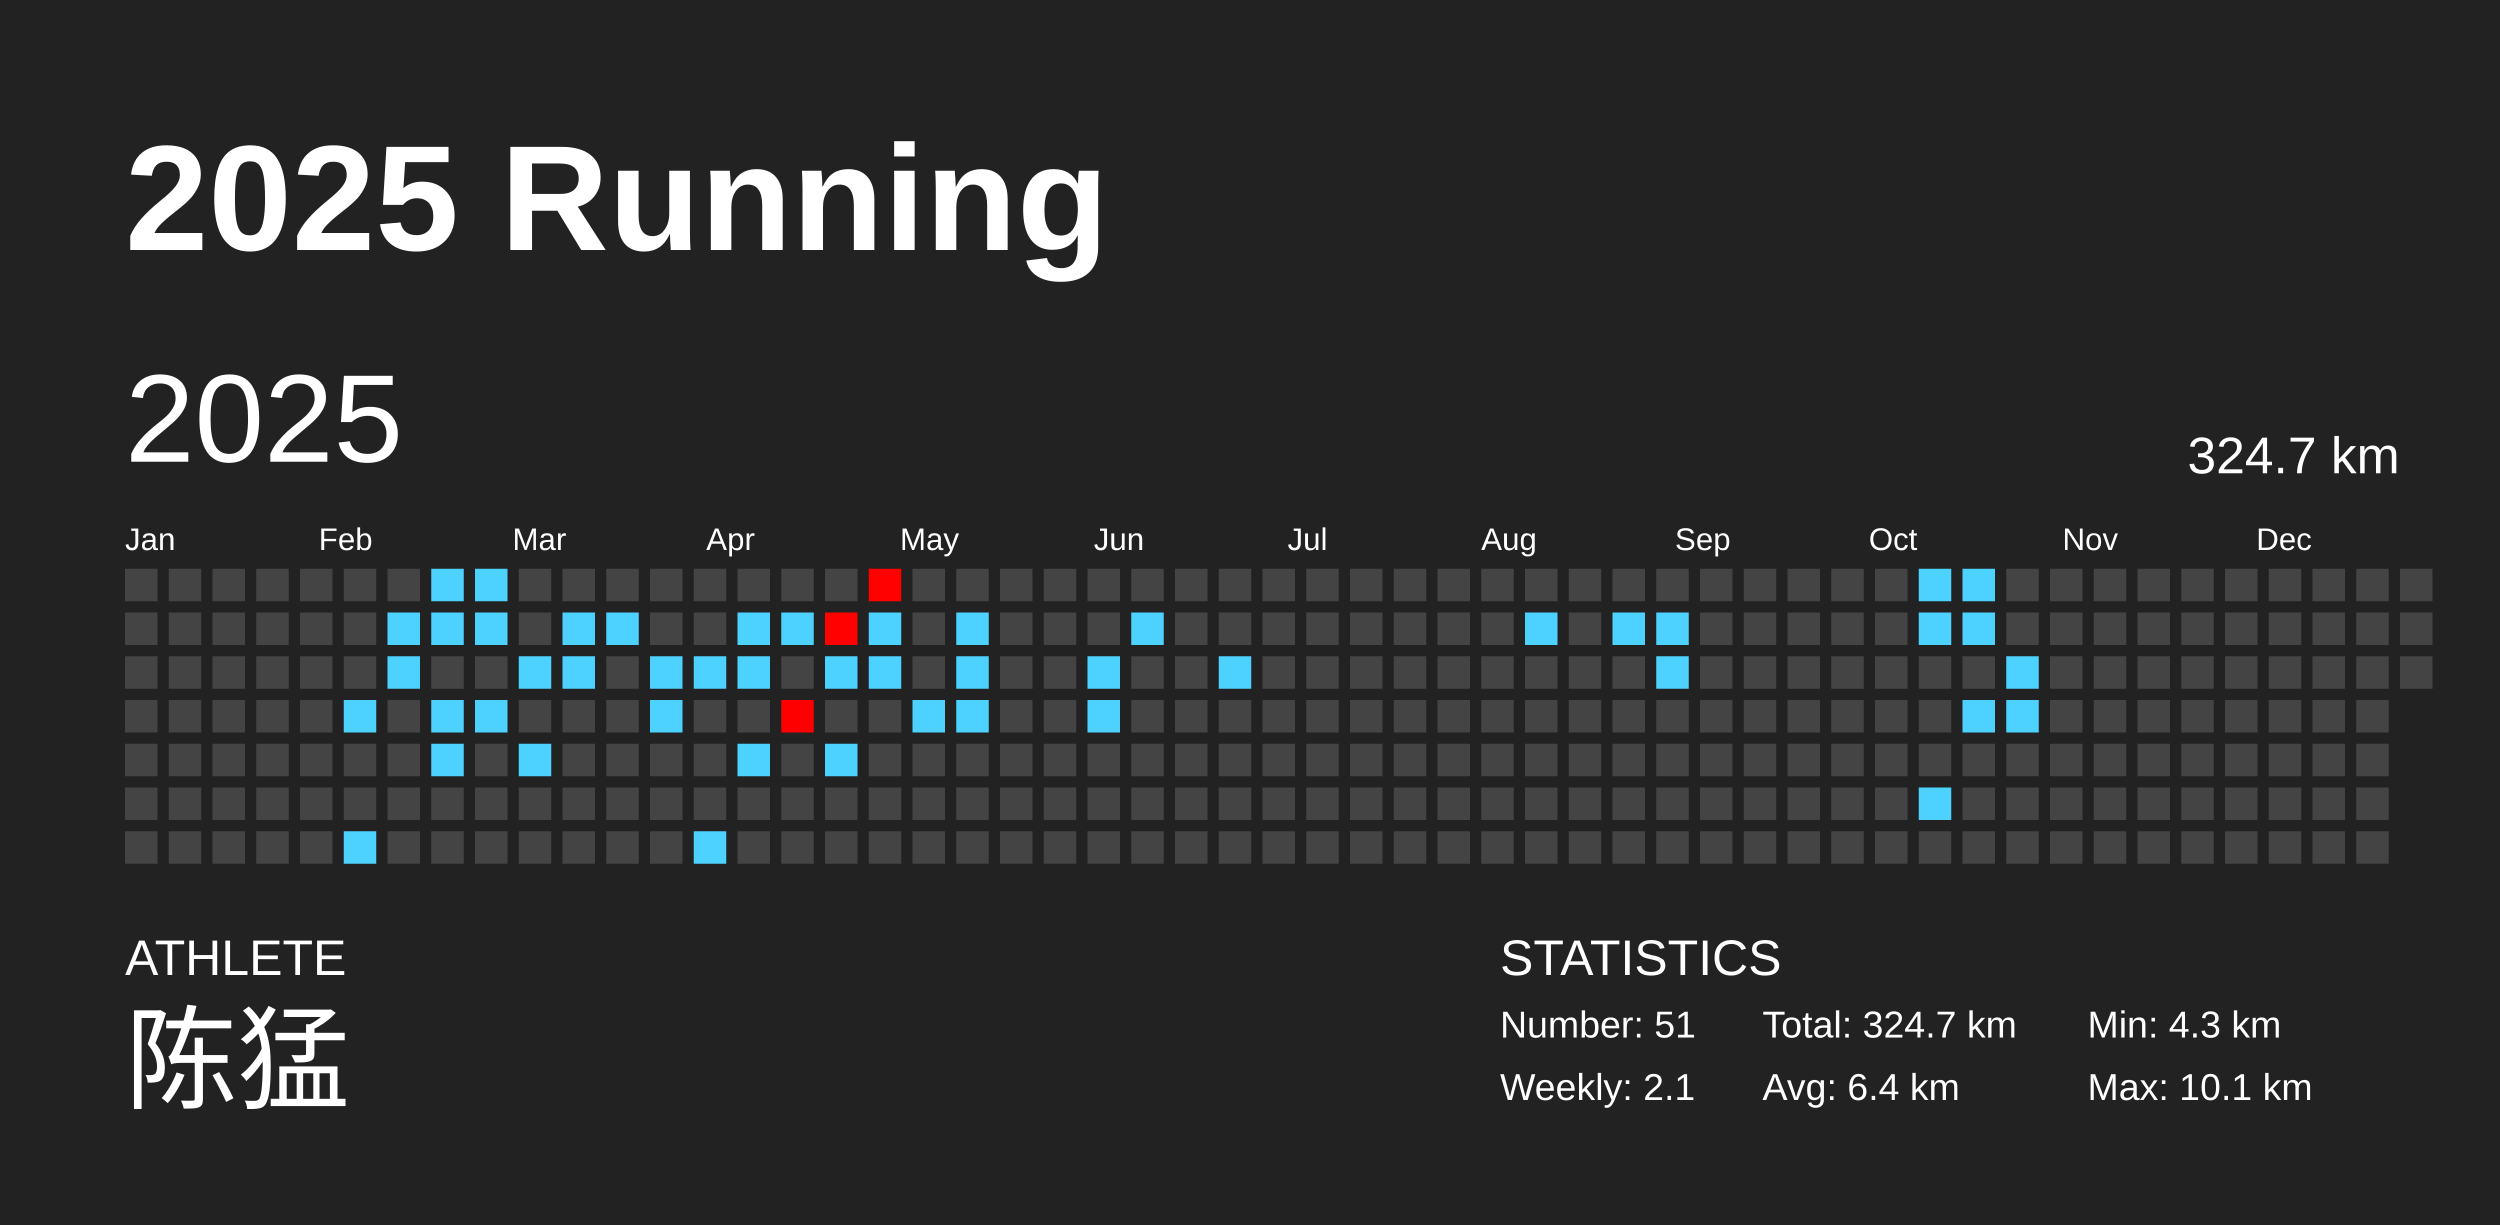
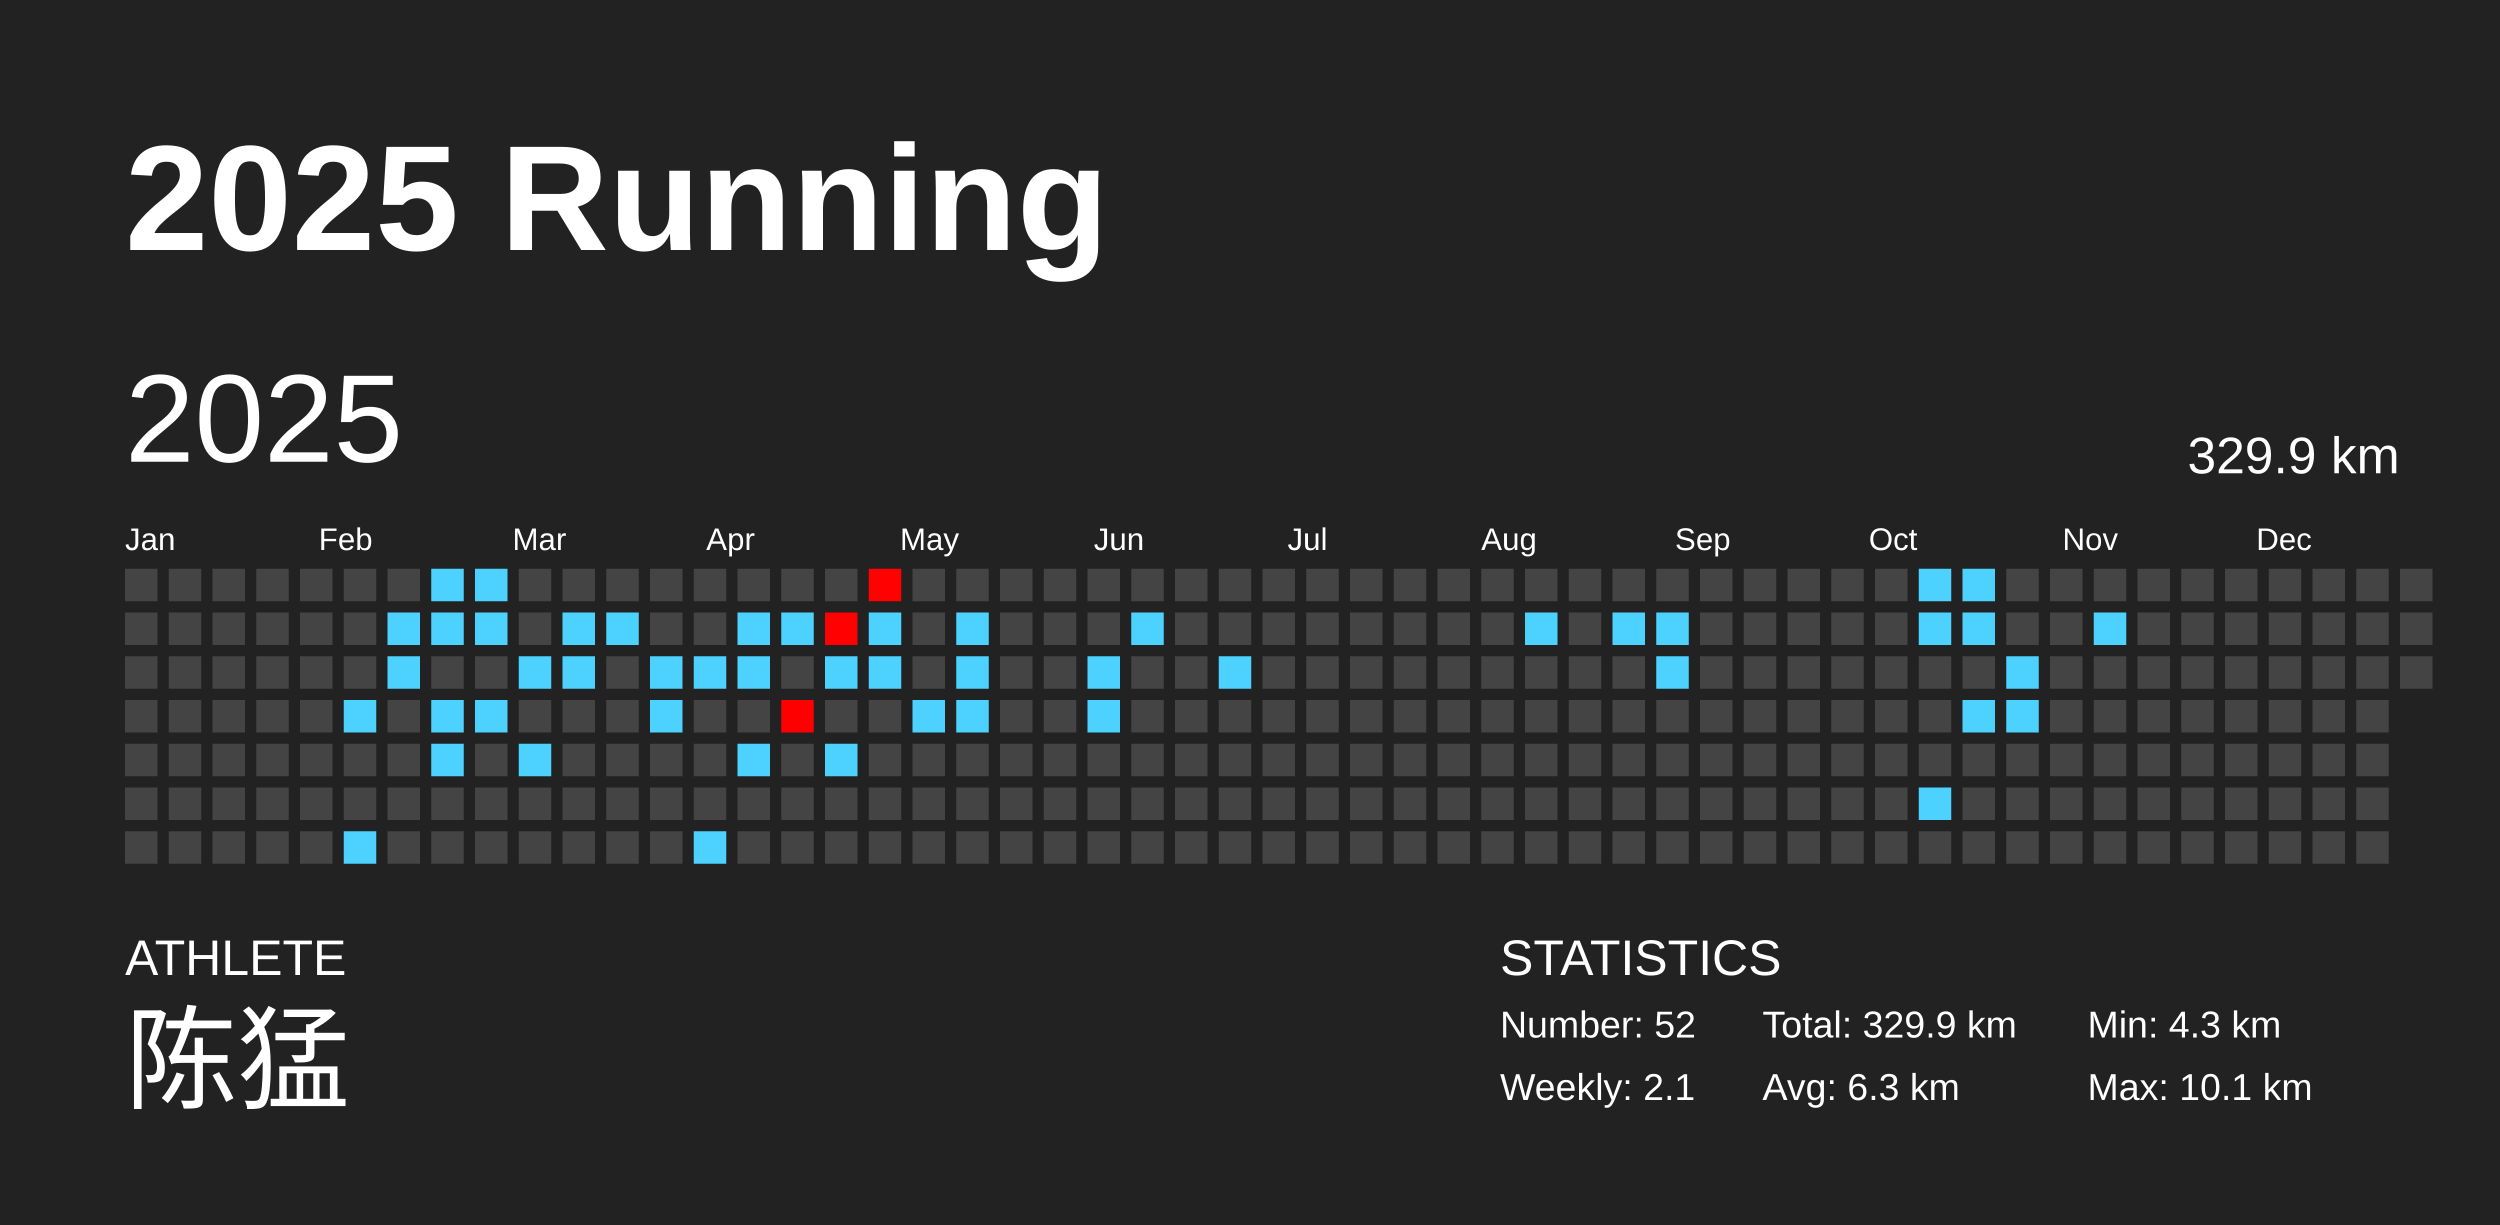
<svg xmlns="http://www.w3.org/2000/svg" baseProfile="full" height="98mm" version="1.1" viewBox="0,0,200,98" width="200mm">
  <defs />
  <rect fill="#222222" height="98" width="200" x="0" y="0" />
  <text fill="#FFFFFF" style="font-size:12px; font-family:Arial; font-weight:bold;" x="10" y="20">2025 Running</text>
  <text fill="#FFFFFF" style="font-size:4px; font-family:Arial" x="10" y="78">ATHLETE</text>
  <text fill="#FFFFFF" style="font-size:9px; font-family:Arial" x="10" y="88">陈猛</text>
  <text fill="#FFFFFF" style="font-size:4px; font-family:Arial" x="120" y="78">STATISTICS</text>
-   <text fill="#FFFFFF" style="font-size:3px; font-family:Arial" x="120" y="83">Number: 51</text>
+   <text fill="#FFFFFF" style="font-size:3px; font-family:Arial" x="120" y="83">Number: 52</text>
  <text fill="#FFFFFF" style="font-size:3px; font-family:Arial" x="120" y="88">Weekly: 2.1</text>
-   <text fill="#FFFFFF" style="font-size:3px; font-family:Arial" x="141" y="83">Total: 324.7 km</text>
-   <text fill="#FFFFFF" style="font-size:3px; font-family:Arial" x="141" y="88">Avg: 6.4 km</text>
+   <text fill="#FFFFFF" style="font-size:3px; font-family:Arial" x="141" y="83">Total: 329.9 km</text>
+   <text fill="#FFFFFF" style="font-size:3px; font-family:Arial" x="141" y="88">Avg: 6.3 km</text>
  <text fill="#FFFFFF" style="font-size:3px; font-family:Arial" x="167" y="83">Min: 4.3 km</text>
  <text fill="#FFFFFF" style="font-size:3px; font-family:Arial" x="167" y="88">Max: 10.1 km</text>
  <text dominant-baseline="hanging" fill="#FFFFFF" style="font-size:10.0px; font-family:Arial;" x="10" y="30">2025</text>
-   <text dominant-baseline="hanging" fill="#FFFFFF" style="font-size:4.125px; font-family:Arial;" x="175" y="35">324.7 km</text>
+   <text dominant-baseline="hanging" fill="#FFFFFF" style="font-size:4.125px; font-family:Arial;" x="175" y="35">329.9 km</text>
  <text fill="#FFFFFF" style="font-size:2.5px; font-family:Arial" x="10.0" y="44">Jan</text>
  <text fill="#FFFFFF" style="font-size:2.5px; font-family:Arial" x="25.5" y="44">Feb</text>
  <text fill="#FFFFFF" style="font-size:2.5px; font-family:Arial" x="41.0" y="44">Mar</text>
  <text fill="#FFFFFF" style="font-size:2.5px; font-family:Arial" x="56.5" y="44">Apr</text>
  <text fill="#FFFFFF" style="font-size:2.5px; font-family:Arial" x="72.0" y="44">May</text>
  <text fill="#FFFFFF" style="font-size:2.5px; font-family:Arial" x="87.5" y="44">Jun</text>
  <text fill="#FFFFFF" style="font-size:2.5px; font-family:Arial" x="103.0" y="44">Jul</text>
  <text fill="#FFFFFF" style="font-size:2.5px; font-family:Arial" x="118.5" y="44">Aug</text>
  <text fill="#FFFFFF" style="font-size:2.5px; font-family:Arial" x="134.0" y="44">Sep</text>
  <text fill="#FFFFFF" style="font-size:2.5px; font-family:Arial" x="149.5" y="44">Oct</text>
  <text fill="#FFFFFF" style="font-size:2.5px; font-family:Arial" x="165.0" y="44">Nov</text>
  <text fill="#FFFFFF" style="font-size:2.5px; font-family:Arial" x="180.5" y="44">Dec</text>
  <rect fill="#444444" height="2.6" width="2.6" x="10.0" y="45.5" />
  <rect fill="#444444" height="2.6" width="2.6" x="10.0" y="49.0" />
  <rect fill="#444444" height="2.6" width="2.6" x="10.0" y="52.5" />
  <rect fill="#444444" height="2.6" width="2.6" x="10.0" y="56.0" />
  <rect fill="#444444" height="2.6" width="2.6" x="10.0" y="59.5" />
  <rect fill="#444444" height="2.6" width="2.6" x="10.0" y="63.0" />
  <rect fill="#444444" height="2.6" width="2.6" x="10.0" y="66.5" />
  <rect fill="#444444" height="2.6" width="2.6" x="13.5" y="45.5" />
  <rect fill="#444444" height="2.6" width="2.6" x="13.5" y="49.0" />
  <rect fill="#444444" height="2.6" width="2.6" x="13.5" y="52.5" />
  <rect fill="#444444" height="2.6" width="2.6" x="13.5" y="56.0" />
  <rect fill="#444444" height="2.6" width="2.6" x="13.5" y="59.5" />
  <rect fill="#444444" height="2.6" width="2.6" x="13.5" y="63.0" />
  <rect fill="#444444" height="2.6" width="2.6" x="13.5" y="66.5" />
  <rect fill="#444444" height="2.6" width="2.6" x="17.0" y="45.5" />
  <rect fill="#444444" height="2.6" width="2.6" x="17.0" y="49.0" />
  <rect fill="#444444" height="2.6" width="2.6" x="17.0" y="52.5" />
  <rect fill="#444444" height="2.6" width="2.6" x="17.0" y="56.0" />
  <rect fill="#444444" height="2.6" width="2.6" x="17.0" y="59.5" />
  <rect fill="#444444" height="2.6" width="2.6" x="17.0" y="63.0" />
  <rect fill="#444444" height="2.6" width="2.6" x="17.0" y="66.5" />
  <rect fill="#444444" height="2.6" width="2.6" x="20.5" y="45.5" />
  <rect fill="#444444" height="2.6" width="2.6" x="20.5" y="49.0" />
  <rect fill="#444444" height="2.6" width="2.6" x="20.5" y="52.5" />
  <rect fill="#444444" height="2.6" width="2.6" x="20.5" y="56.0" />
  <rect fill="#444444" height="2.6" width="2.6" x="20.5" y="59.5" />
  <rect fill="#444444" height="2.6" width="2.6" x="20.5" y="63.0" />
  <rect fill="#444444" height="2.6" width="2.6" x="20.5" y="66.5" />
  <rect fill="#444444" height="2.6" width="2.6" x="24.0" y="45.5" />
  <rect fill="#444444" height="2.6" width="2.6" x="24.0" y="49.0" />
  <rect fill="#444444" height="2.6" width="2.6" x="24.0" y="52.5" />
  <rect fill="#444444" height="2.6" width="2.6" x="24.0" y="56.0" />
  <rect fill="#444444" height="2.6" width="2.6" x="24.0" y="59.5" />
  <rect fill="#444444" height="2.6" width="2.6" x="24.0" y="63.0" />
  <rect fill="#444444" height="2.6" width="2.6" x="24.0" y="66.5" />
  <rect fill="#444444" height="2.6" width="2.6" x="27.5" y="45.5" />
  <rect fill="#444444" height="2.6" width="2.6" x="27.5" y="49.0" />
  <rect fill="#444444" height="2.6" width="2.6" x="27.5" y="52.5" />
  <rect fill="#4dd2ff" height="2.6" width="2.6" x="27.5" y="56.0" />
  <rect fill="#444444" height="2.6" width="2.6" x="27.5" y="59.5" />
  <rect fill="#444444" height="2.6" width="2.6" x="27.5" y="63.0" />
  <rect fill="#4dd2ff" height="2.6" width="2.6" x="27.5" y="66.5" />
  <rect fill="#444444" height="2.6" width="2.6" x="31.0" y="45.5" />
  <rect fill="#4dd2ff" height="2.6" width="2.6" x="31.0" y="49.0" />
  <rect fill="#4dd2ff" height="2.6" width="2.6" x="31.0" y="52.5" />
  <rect fill="#444444" height="2.6" width="2.6" x="31.0" y="56.0" />
  <rect fill="#444444" height="2.6" width="2.6" x="31.0" y="59.5" />
  <rect fill="#444444" height="2.6" width="2.6" x="31.0" y="63.0" />
  <rect fill="#444444" height="2.6" width="2.6" x="31.0" y="66.5" />
  <rect fill="#4dd2ff" height="2.6" width="2.6" x="34.5" y="45.5" />
  <rect fill="#4dd2ff" height="2.6" width="2.6" x="34.5" y="49.0" />
  <rect fill="#444444" height="2.6" width="2.6" x="34.5" y="52.5" />
  <rect fill="#4dd2ff" height="2.6" width="2.6" x="34.5" y="56.0" />
  <rect fill="#4dd2ff" height="2.6" width="2.6" x="34.5" y="59.5" />
  <rect fill="#444444" height="2.6" width="2.6" x="34.5" y="63.0" />
  <rect fill="#444444" height="2.6" width="2.6" x="34.5" y="66.5" />
  <rect fill="#4dd2ff" height="2.6" width="2.6" x="38.0" y="45.5" />
  <rect fill="#4dd2ff" height="2.6" width="2.6" x="38.0" y="49.0" />
  <rect fill="#444444" height="2.6" width="2.6" x="38.0" y="52.5" />
  <rect fill="#4dd2ff" height="2.6" width="2.6" x="38.0" y="56.0" />
  <rect fill="#444444" height="2.6" width="2.6" x="38.0" y="59.5" />
  <rect fill="#444444" height="2.6" width="2.6" x="38.0" y="63.0" />
  <rect fill="#444444" height="2.6" width="2.6" x="38.0" y="66.5" />
  <rect fill="#444444" height="2.6" width="2.6" x="41.5" y="45.5" />
  <rect fill="#444444" height="2.6" width="2.6" x="41.5" y="49.0" />
  <rect fill="#4dd2ff" height="2.6" width="2.6" x="41.5" y="52.5" />
  <rect fill="#444444" height="2.6" width="2.6" x="41.5" y="56.0" />
  <rect fill="#4dd2ff" height="2.6" width="2.6" x="41.5" y="59.5" />
  <rect fill="#444444" height="2.6" width="2.6" x="41.5" y="63.0" />
  <rect fill="#444444" height="2.6" width="2.6" x="41.5" y="66.5" />
  <rect fill="#444444" height="2.6" width="2.6" x="45.0" y="45.5" />
  <rect fill="#4dd2ff" height="2.6" width="2.6" x="45.0" y="49.0" />
  <rect fill="#4dd2ff" height="2.6" width="2.6" x="45.0" y="52.5" />
  <rect fill="#444444" height="2.6" width="2.6" x="45.0" y="56.0" />
  <rect fill="#444444" height="2.6" width="2.6" x="45.0" y="59.5" />
  <rect fill="#444444" height="2.6" width="2.6" x="45.0" y="63.0" />
  <rect fill="#444444" height="2.6" width="2.6" x="45.0" y="66.5" />
  <rect fill="#444444" height="2.6" width="2.6" x="48.5" y="45.5" />
  <rect fill="#4dd2ff" height="2.6" width="2.6" x="48.5" y="49.0" />
  <rect fill="#444444" height="2.6" width="2.6" x="48.5" y="52.5" />
  <rect fill="#444444" height="2.6" width="2.6" x="48.5" y="56.0" />
  <rect fill="#444444" height="2.6" width="2.6" x="48.5" y="59.5" />
  <rect fill="#444444" height="2.6" width="2.6" x="48.5" y="63.0" />
  <rect fill="#444444" height="2.6" width="2.6" x="48.5" y="66.5" />
  <rect fill="#444444" height="2.6" width="2.6" x="52.0" y="45.5" />
  <rect fill="#444444" height="2.6" width="2.6" x="52.0" y="49.0" />
  <rect fill="#4dd2ff" height="2.6" width="2.6" x="52.0" y="52.5" />
  <rect fill="#4dd2ff" height="2.6" width="2.6" x="52.0" y="56.0" />
  <rect fill="#444444" height="2.6" width="2.6" x="52.0" y="59.5" />
  <rect fill="#444444" height="2.6" width="2.6" x="52.0" y="63.0" />
  <rect fill="#444444" height="2.6" width="2.6" x="52.0" y="66.5" />
  <rect fill="#444444" height="2.6" width="2.6" x="55.5" y="45.5" />
  <rect fill="#444444" height="2.6" width="2.6" x="55.5" y="49.0" />
  <rect fill="#4dd2ff" height="2.6" width="2.6" x="55.5" y="52.5" />
  <rect fill="#444444" height="2.6" width="2.6" x="55.5" y="56.0" />
  <rect fill="#444444" height="2.6" width="2.6" x="55.5" y="59.5" />
  <rect fill="#444444" height="2.6" width="2.6" x="55.5" y="63.0" />
  <rect fill="#4dd2ff" height="2.6" width="2.6" x="55.5" y="66.5" />
  <rect fill="#444444" height="2.6" width="2.6" x="59.0" y="45.5" />
  <rect fill="#4dd2ff" height="2.6" width="2.6" x="59.0" y="49.0" />
  <rect fill="#4dd2ff" height="2.6" width="2.6" x="59.0" y="52.5" />
  <rect fill="#444444" height="2.6" width="2.6" x="59.0" y="56.0" />
  <rect fill="#4dd2ff" height="2.6" width="2.6" x="59.0" y="59.5" />
  <rect fill="#444444" height="2.6" width="2.6" x="59.0" y="63.0" />
  <rect fill="#444444" height="2.6" width="2.6" x="59.0" y="66.5" />
  <rect fill="#444444" height="2.6" width="2.6" x="62.5" y="45.5" />
  <rect fill="#4dd2ff" height="2.6" width="2.6" x="62.5" y="49.0" />
  <rect fill="#444444" height="2.6" width="2.6" x="62.5" y="52.5" />
  <rect fill="#ff0000" height="2.6" width="2.6" x="62.5" y="56.0" />
  <rect fill="#444444" height="2.6" width="2.6" x="62.5" y="59.5" />
  <rect fill="#444444" height="2.6" width="2.6" x="62.5" y="63.0" />
  <rect fill="#444444" height="2.6" width="2.6" x="62.5" y="66.5" />
  <rect fill="#444444" height="2.6" width="2.6" x="66.0" y="45.5" />
  <rect fill="#ff0100" height="2.6" width="2.6" x="66.0" y="49.0" />
  <rect fill="#4dd2ff" height="2.6" width="2.6" x="66.0" y="52.5" />
  <rect fill="#444444" height="2.6" width="2.6" x="66.0" y="56.0" />
  <rect fill="#4dd2ff" height="2.6" width="2.6" x="66.0" y="59.5" />
  <rect fill="#444444" height="2.6" width="2.6" x="66.0" y="63.0" />
  <rect fill="#444444" height="2.6" width="2.6" x="66.0" y="66.5" />
  <rect fill="#ff0200" height="2.6" width="2.6" x="69.5" y="45.5" />
  <rect fill="#4dd2ff" height="2.6" width="2.6" x="69.5" y="49.0" />
  <rect fill="#4dd2ff" height="2.6" width="2.6" x="69.5" y="52.5" />
  <rect fill="#444444" height="2.6" width="2.6" x="69.5" y="56.0" />
  <rect fill="#444444" height="2.6" width="2.6" x="69.5" y="59.5" />
  <rect fill="#444444" height="2.6" width="2.6" x="69.5" y="63.0" />
  <rect fill="#444444" height="2.6" width="2.6" x="69.5" y="66.5" />
  <rect fill="#444444" height="2.6" width="2.6" x="73.0" y="45.5" />
  <rect fill="#444444" height="2.6" width="2.6" x="73.0" y="49.0" />
  <rect fill="#444444" height="2.6" width="2.6" x="73.0" y="52.5" />
  <rect fill="#4dd2ff" height="2.6" width="2.6" x="73.0" y="56.0" />
  <rect fill="#444444" height="2.6" width="2.6" x="73.0" y="59.5" />
  <rect fill="#444444" height="2.6" width="2.6" x="73.0" y="63.0" />
  <rect fill="#444444" height="2.6" width="2.6" x="73.0" y="66.5" />
  <rect fill="#444444" height="2.6" width="2.6" x="76.5" y="45.5" />
  <rect fill="#4dd2ff" height="2.6" width="2.6" x="76.5" y="49.0" />
  <rect fill="#4dd2ff" height="2.6" width="2.6" x="76.5" y="52.5" />
  <rect fill="#4dd2ff" height="2.6" width="2.6" x="76.5" y="56.0" />
  <rect fill="#444444" height="2.6" width="2.6" x="76.5" y="59.5" />
  <rect fill="#444444" height="2.6" width="2.6" x="76.5" y="63.0" />
  <rect fill="#444444" height="2.6" width="2.6" x="76.5" y="66.5" />
  <rect fill="#444444" height="2.6" width="2.6" x="80.0" y="45.5" />
  <rect fill="#444444" height="2.6" width="2.6" x="80.0" y="49.0" />
  <rect fill="#444444" height="2.6" width="2.6" x="80.0" y="52.5" />
  <rect fill="#444444" height="2.6" width="2.6" x="80.0" y="56.0" />
  <rect fill="#444444" height="2.6" width="2.6" x="80.0" y="59.5" />
  <rect fill="#444444" height="2.6" width="2.6" x="80.0" y="63.0" />
  <rect fill="#444444" height="2.6" width="2.6" x="80.0" y="66.5" />
  <rect fill="#444444" height="2.6" width="2.6" x="83.5" y="45.5" />
  <rect fill="#444444" height="2.6" width="2.6" x="83.5" y="49.0" />
  <rect fill="#444444" height="2.6" width="2.6" x="83.5" y="52.5" />
  <rect fill="#444444" height="2.6" width="2.6" x="83.5" y="56.0" />
  <rect fill="#444444" height="2.6" width="2.6" x="83.5" y="59.5" />
  <rect fill="#444444" height="2.6" width="2.6" x="83.5" y="63.0" />
  <rect fill="#444444" height="2.6" width="2.6" x="83.5" y="66.5" />
  <rect fill="#444444" height="2.6" width="2.6" x="87.0" y="45.5" />
  <rect fill="#444444" height="2.6" width="2.6" x="87.0" y="49.0" />
  <rect fill="#4dd2ff" height="2.6" width="2.6" x="87.0" y="52.5" />
  <rect fill="#4dd2ff" height="2.6" width="2.6" x="87.0" y="56.0" />
  <rect fill="#444444" height="2.6" width="2.6" x="87.0" y="59.5" />
  <rect fill="#444444" height="2.6" width="2.6" x="87.0" y="63.0" />
  <rect fill="#444444" height="2.6" width="2.6" x="87.0" y="66.5" />
  <rect fill="#444444" height="2.6" width="2.6" x="90.5" y="45.5" />
  <rect fill="#4dd2ff" height="2.6" width="2.6" x="90.5" y="49.0" />
  <rect fill="#444444" height="2.6" width="2.6" x="90.5" y="52.5" />
  <rect fill="#444444" height="2.6" width="2.6" x="90.5" y="56.0" />
  <rect fill="#444444" height="2.6" width="2.6" x="90.5" y="59.5" />
  <rect fill="#444444" height="2.6" width="2.6" x="90.5" y="63.0" />
  <rect fill="#444444" height="2.6" width="2.6" x="90.5" y="66.5" />
  <rect fill="#444444" height="2.6" width="2.6" x="94.0" y="45.5" />
  <rect fill="#444444" height="2.6" width="2.6" x="94.0" y="49.0" />
  <rect fill="#444444" height="2.6" width="2.6" x="94.0" y="52.5" />
  <rect fill="#444444" height="2.6" width="2.6" x="94.0" y="56.0" />
  <rect fill="#444444" height="2.6" width="2.6" x="94.0" y="59.5" />
  <rect fill="#444444" height="2.6" width="2.6" x="94.0" y="63.0" />
  <rect fill="#444444" height="2.6" width="2.6" x="94.0" y="66.5" />
  <rect fill="#444444" height="2.6" width="2.6" x="97.5" y="45.5" />
  <rect fill="#444444" height="2.6" width="2.6" x="97.5" y="49.0" />
  <rect fill="#4dd2ff" height="2.6" width="2.6" x="97.5" y="52.5" />
  <rect fill="#444444" height="2.6" width="2.6" x="97.5" y="56.0" />
  <rect fill="#444444" height="2.6" width="2.6" x="97.5" y="59.5" />
  <rect fill="#444444" height="2.6" width="2.6" x="97.5" y="63.0" />
  <rect fill="#444444" height="2.6" width="2.6" x="97.5" y="66.5" />
  <rect fill="#444444" height="2.6" width="2.6" x="101.0" y="45.5" />
  <rect fill="#444444" height="2.6" width="2.6" x="101.0" y="49.0" />
  <rect fill="#444444" height="2.6" width="2.6" x="101.0" y="52.5" />
  <rect fill="#444444" height="2.6" width="2.6" x="101.0" y="56.0" />
  <rect fill="#444444" height="2.6" width="2.6" x="101.0" y="59.5" />
  <rect fill="#444444" height="2.6" width="2.6" x="101.0" y="63.0" />
  <rect fill="#444444" height="2.6" width="2.6" x="101.0" y="66.5" />
  <rect fill="#444444" height="2.6" width="2.6" x="104.5" y="45.5" />
  <rect fill="#444444" height="2.6" width="2.6" x="104.5" y="49.0" />
  <rect fill="#444444" height="2.6" width="2.6" x="104.5" y="52.5" />
  <rect fill="#444444" height="2.6" width="2.6" x="104.5" y="56.0" />
  <rect fill="#444444" height="2.6" width="2.6" x="104.5" y="59.5" />
  <rect fill="#444444" height="2.6" width="2.6" x="104.5" y="63.0" />
  <rect fill="#444444" height="2.6" width="2.6" x="104.5" y="66.5" />
  <rect fill="#444444" height="2.6" width="2.6" x="108.0" y="45.5" />
  <rect fill="#444444" height="2.6" width="2.6" x="108.0" y="49.0" />
  <rect fill="#444444" height="2.6" width="2.6" x="108.0" y="52.5" />
  <rect fill="#444444" height="2.6" width="2.6" x="108.0" y="56.0" />
  <rect fill="#444444" height="2.6" width="2.6" x="108.0" y="59.5" />
  <rect fill="#444444" height="2.6" width="2.6" x="108.0" y="63.0" />
  <rect fill="#444444" height="2.6" width="2.6" x="108.0" y="66.5" />
  <rect fill="#444444" height="2.6" width="2.6" x="111.5" y="45.5" />
  <rect fill="#444444" height="2.6" width="2.6" x="111.5" y="49.0" />
  <rect fill="#444444" height="2.6" width="2.6" x="111.5" y="52.5" />
  <rect fill="#444444" height="2.6" width="2.6" x="111.5" y="56.0" />
  <rect fill="#444444" height="2.6" width="2.6" x="111.5" y="59.5" />
  <rect fill="#444444" height="2.6" width="2.6" x="111.5" y="63.0" />
  <rect fill="#444444" height="2.6" width="2.6" x="111.5" y="66.5" />
  <rect fill="#444444" height="2.6" width="2.6" x="115.0" y="45.5" />
  <rect fill="#444444" height="2.6" width="2.6" x="115.0" y="49.0" />
  <rect fill="#444444" height="2.6" width="2.6" x="115.0" y="52.5" />
  <rect fill="#444444" height="2.6" width="2.6" x="115.0" y="56.0" />
  <rect fill="#444444" height="2.6" width="2.6" x="115.0" y="59.5" />
  <rect fill="#444444" height="2.6" width="2.6" x="115.0" y="63.0" />
  <rect fill="#444444" height="2.6" width="2.6" x="115.0" y="66.5" />
  <rect fill="#444444" height="2.6" width="2.6" x="118.5" y="45.5" />
  <rect fill="#444444" height="2.6" width="2.6" x="118.5" y="49.0" />
  <rect fill="#444444" height="2.6" width="2.6" x="118.5" y="52.5" />
  <rect fill="#444444" height="2.6" width="2.6" x="118.5" y="56.0" />
  <rect fill="#444444" height="2.6" width="2.6" x="118.5" y="59.5" />
  <rect fill="#444444" height="2.6" width="2.6" x="118.5" y="63.0" />
  <rect fill="#444444" height="2.6" width="2.6" x="118.5" y="66.5" />
  <rect fill="#444444" height="2.6" width="2.6" x="122.0" y="45.5" />
  <rect fill="#4dd2ff" height="2.6" width="2.6" x="122.0" y="49.0" />
  <rect fill="#444444" height="2.6" width="2.6" x="122.0" y="52.5" />
  <rect fill="#444444" height="2.6" width="2.6" x="122.0" y="56.0" />
  <rect fill="#444444" height="2.6" width="2.6" x="122.0" y="59.5" />
  <rect fill="#444444" height="2.6" width="2.6" x="122.0" y="63.0" />
  <rect fill="#444444" height="2.6" width="2.6" x="122.0" y="66.5" />
  <rect fill="#444444" height="2.6" width="2.6" x="125.5" y="45.5" />
  <rect fill="#444444" height="2.6" width="2.6" x="125.5" y="49.0" />
  <rect fill="#444444" height="2.6" width="2.6" x="125.5" y="52.5" />
  <rect fill="#444444" height="2.6" width="2.6" x="125.5" y="56.0" />
  <rect fill="#444444" height="2.6" width="2.6" x="125.5" y="59.5" />
  <rect fill="#444444" height="2.6" width="2.6" x="125.5" y="63.0" />
  <rect fill="#444444" height="2.6" width="2.6" x="125.5" y="66.5" />
  <rect fill="#444444" height="2.6" width="2.6" x="129.0" y="45.5" />
  <rect fill="#4dd2ff" height="2.6" width="2.6" x="129.0" y="49.0" />
  <rect fill="#444444" height="2.6" width="2.6" x="129.0" y="52.5" />
  <rect fill="#444444" height="2.6" width="2.6" x="129.0" y="56.0" />
  <rect fill="#444444" height="2.6" width="2.6" x="129.0" y="59.5" />
  <rect fill="#444444" height="2.6" width="2.6" x="129.0" y="63.0" />
  <rect fill="#444444" height="2.6" width="2.6" x="129.0" y="66.5" />
  <rect fill="#444444" height="2.6" width="2.6" x="132.5" y="45.5" />
  <rect fill="#4dd2ff" height="2.6" width="2.6" x="132.5" y="49.0" />
  <rect fill="#4dd2ff" height="2.6" width="2.6" x="132.5" y="52.5" />
  <rect fill="#444444" height="2.6" width="2.6" x="132.5" y="56.0" />
  <rect fill="#444444" height="2.6" width="2.6" x="132.5" y="59.5" />
  <rect fill="#444444" height="2.6" width="2.6" x="132.5" y="63.0" />
  <rect fill="#444444" height="2.6" width="2.6" x="132.5" y="66.5" />
  <rect fill="#444444" height="2.6" width="2.6" x="136.0" y="45.5" />
  <rect fill="#444444" height="2.6" width="2.6" x="136.0" y="49.0" />
  <rect fill="#444444" height="2.6" width="2.6" x="136.0" y="52.5" />
  <rect fill="#444444" height="2.6" width="2.6" x="136.0" y="56.0" />
  <rect fill="#444444" height="2.6" width="2.6" x="136.0" y="59.5" />
  <rect fill="#444444" height="2.6" width="2.6" x="136.0" y="63.0" />
  <rect fill="#444444" height="2.6" width="2.6" x="136.0" y="66.5" />
  <rect fill="#444444" height="2.6" width="2.6" x="139.5" y="45.5" />
  <rect fill="#444444" height="2.6" width="2.6" x="139.5" y="49.0" />
  <rect fill="#444444" height="2.6" width="2.6" x="139.5" y="52.5" />
  <rect fill="#444444" height="2.6" width="2.6" x="139.5" y="56.0" />
  <rect fill="#444444" height="2.6" width="2.6" x="139.5" y="59.5" />
  <rect fill="#444444" height="2.6" width="2.6" x="139.5" y="63.0" />
  <rect fill="#444444" height="2.6" width="2.6" x="139.5" y="66.5" />
  <rect fill="#444444" height="2.6" width="2.6" x="143.0" y="45.5" />
  <rect fill="#444444" height="2.6" width="2.6" x="143.0" y="49.0" />
  <rect fill="#444444" height="2.6" width="2.6" x="143.0" y="52.5" />
  <rect fill="#444444" height="2.6" width="2.6" x="143.0" y="56.0" />
  <rect fill="#444444" height="2.6" width="2.6" x="143.0" y="59.5" />
  <rect fill="#444444" height="2.6" width="2.6" x="143.0" y="63.0" />
  <rect fill="#444444" height="2.6" width="2.6" x="143.0" y="66.5" />
  <rect fill="#444444" height="2.6" width="2.6" x="146.5" y="45.5" />
  <rect fill="#444444" height="2.6" width="2.6" x="146.5" y="49.0" />
  <rect fill="#444444" height="2.6" width="2.6" x="146.5" y="52.5" />
  <rect fill="#444444" height="2.6" width="2.6" x="146.5" y="56.0" />
  <rect fill="#444444" height="2.6" width="2.6" x="146.5" y="59.5" />
  <rect fill="#444444" height="2.6" width="2.6" x="146.5" y="63.0" />
  <rect fill="#444444" height="2.6" width="2.6" x="146.5" y="66.5" />
  <rect fill="#444444" height="2.6" width="2.6" x="150.0" y="45.5" />
  <rect fill="#444444" height="2.6" width="2.6" x="150.0" y="49.0" />
  <rect fill="#444444" height="2.6" width="2.6" x="150.0" y="52.5" />
  <rect fill="#444444" height="2.6" width="2.6" x="150.0" y="56.0" />
  <rect fill="#444444" height="2.6" width="2.6" x="150.0" y="59.5" />
  <rect fill="#444444" height="2.6" width="2.6" x="150.0" y="63.0" />
  <rect fill="#444444" height="2.6" width="2.6" x="150.0" y="66.5" />
  <rect fill="#4dd2ff" height="2.6" width="2.6" x="153.5" y="45.5" />
  <rect fill="#4dd2ff" height="2.6" width="2.6" x="153.5" y="49.0" />
  <rect fill="#444444" height="2.6" width="2.6" x="153.5" y="52.5" />
  <rect fill="#444444" height="2.6" width="2.6" x="153.5" y="56.0" />
  <rect fill="#444444" height="2.6" width="2.6" x="153.5" y="59.5" />
  <rect fill="#4dd2ff" height="2.6" width="2.6" x="153.5" y="63.0" />
  <rect fill="#444444" height="2.6" width="2.6" x="153.5" y="66.5" />
  <rect fill="#4dd2ff" height="2.6" width="2.6" x="157.0" y="45.5" />
  <rect fill="#4dd2ff" height="2.6" width="2.6" x="157.0" y="49.0" />
  <rect fill="#444444" height="2.6" width="2.6" x="157.0" y="52.5" />
  <rect fill="#4dd2ff" height="2.6" width="2.6" x="157.0" y="56.0" />
  <rect fill="#444444" height="2.6" width="2.6" x="157.0" y="59.5" />
  <rect fill="#444444" height="2.6" width="2.6" x="157.0" y="63.0" />
  <rect fill="#444444" height="2.6" width="2.6" x="157.0" y="66.5" />
  <rect fill="#444444" height="2.6" width="2.6" x="160.5" y="45.5" />
  <rect fill="#444444" height="2.6" width="2.6" x="160.5" y="49.0" />
  <rect fill="#4dd2ff" height="2.6" width="2.6" x="160.5" y="52.5" />
  <rect fill="#4dd2ff" height="2.6" width="2.6" x="160.5" y="56.0" />
  <rect fill="#444444" height="2.6" width="2.6" x="160.5" y="59.5" />
  <rect fill="#444444" height="2.6" width="2.6" x="160.5" y="63.0" />
  <rect fill="#444444" height="2.6" width="2.6" x="160.5" y="66.5" />
  <rect fill="#444444" height="2.6" width="2.6" x="164.0" y="45.5" />
  <rect fill="#444444" height="2.6" width="2.6" x="164.0" y="49.0" />
  <rect fill="#444444" height="2.6" width="2.6" x="164.0" y="52.5" />
  <rect fill="#444444" height="2.6" width="2.6" x="164.0" y="56.0" />
  <rect fill="#444444" height="2.6" width="2.6" x="164.0" y="59.5" />
  <rect fill="#444444" height="2.6" width="2.6" x="164.0" y="63.0" />
  <rect fill="#444444" height="2.6" width="2.6" x="164.0" y="66.5" />
  <rect fill="#444444" height="2.6" width="2.6" x="167.5" y="45.5" />
-   <rect fill="#444444" height="2.6" width="2.6" x="167.5" y="49.0" />
+   <rect fill="#4dd2ff" height="2.6" width="2.6" x="167.5" y="49.0" />
  <rect fill="#444444" height="2.6" width="2.6" x="167.5" y="52.5" />
  <rect fill="#444444" height="2.6" width="2.6" x="167.5" y="56.0" />
  <rect fill="#444444" height="2.6" width="2.6" x="167.5" y="59.5" />
  <rect fill="#444444" height="2.6" width="2.6" x="167.5" y="63.0" />
  <rect fill="#444444" height="2.6" width="2.6" x="167.5" y="66.5" />
  <rect fill="#444444" height="2.6" width="2.6" x="171.0" y="45.5" />
  <rect fill="#444444" height="2.6" width="2.6" x="171.0" y="49.0" />
  <rect fill="#444444" height="2.6" width="2.6" x="171.0" y="52.5" />
  <rect fill="#444444" height="2.6" width="2.6" x="171.0" y="56.0" />
  <rect fill="#444444" height="2.6" width="2.6" x="171.0" y="59.5" />
  <rect fill="#444444" height="2.6" width="2.6" x="171.0" y="63.0" />
  <rect fill="#444444" height="2.6" width="2.6" x="171.0" y="66.5" />
  <rect fill="#444444" height="2.6" width="2.6" x="174.5" y="45.5" />
  <rect fill="#444444" height="2.6" width="2.6" x="174.5" y="49.0" />
  <rect fill="#444444" height="2.6" width="2.6" x="174.5" y="52.5" />
  <rect fill="#444444" height="2.6" width="2.6" x="174.5" y="56.0" />
  <rect fill="#444444" height="2.6" width="2.6" x="174.5" y="59.5" />
  <rect fill="#444444" height="2.6" width="2.6" x="174.5" y="63.0" />
  <rect fill="#444444" height="2.6" width="2.6" x="174.5" y="66.5" />
  <rect fill="#444444" height="2.6" width="2.6" x="178.0" y="45.5" />
  <rect fill="#444444" height="2.6" width="2.6" x="178.0" y="49.0" />
  <rect fill="#444444" height="2.6" width="2.6" x="178.0" y="52.5" />
  <rect fill="#444444" height="2.6" width="2.6" x="178.0" y="56.0" />
  <rect fill="#444444" height="2.6" width="2.6" x="178.0" y="59.5" />
  <rect fill="#444444" height="2.6" width="2.6" x="178.0" y="63.0" />
  <rect fill="#444444" height="2.6" width="2.6" x="178.0" y="66.5" />
  <rect fill="#444444" height="2.6" width="2.6" x="181.5" y="45.5" />
  <rect fill="#444444" height="2.6" width="2.6" x="181.5" y="49.0" />
  <rect fill="#444444" height="2.6" width="2.6" x="181.5" y="52.5" />
  <rect fill="#444444" height="2.6" width="2.6" x="181.5" y="56.0" />
  <rect fill="#444444" height="2.6" width="2.6" x="181.5" y="59.5" />
  <rect fill="#444444" height="2.6" width="2.6" x="181.5" y="63.0" />
  <rect fill="#444444" height="2.6" width="2.6" x="181.5" y="66.5" />
  <rect fill="#444444" height="2.6" width="2.6" x="185.0" y="45.5" />
  <rect fill="#444444" height="2.6" width="2.6" x="185.0" y="49.0" />
  <rect fill="#444444" height="2.6" width="2.6" x="185.0" y="52.5" />
  <rect fill="#444444" height="2.6" width="2.6" x="185.0" y="56.0" />
  <rect fill="#444444" height="2.6" width="2.6" x="185.0" y="59.5" />
  <rect fill="#444444" height="2.6" width="2.6" x="185.0" y="63.0" />
  <rect fill="#444444" height="2.6" width="2.6" x="185.0" y="66.5" />
  <rect fill="#444444" height="2.6" width="2.6" x="188.5" y="45.5" />
  <rect fill="#444444" height="2.6" width="2.6" x="188.5" y="49.0" />
  <rect fill="#444444" height="2.6" width="2.6" x="188.5" y="52.5" />
  <rect fill="#444444" height="2.6" width="2.6" x="188.5" y="56.0" />
  <rect fill="#444444" height="2.6" width="2.6" x="188.5" y="59.5" />
  <rect fill="#444444" height="2.6" width="2.6" x="188.5" y="63.0" />
  <rect fill="#444444" height="2.6" width="2.6" x="188.5" y="66.5" />
  <rect fill="#444444" height="2.6" width="2.6" x="192.0" y="45.5" />
  <rect fill="#444444" height="2.6" width="2.6" x="192.0" y="49.0" />
  <rect fill="#444444" height="2.6" width="2.6" x="192.0" y="52.5" />
</svg>
